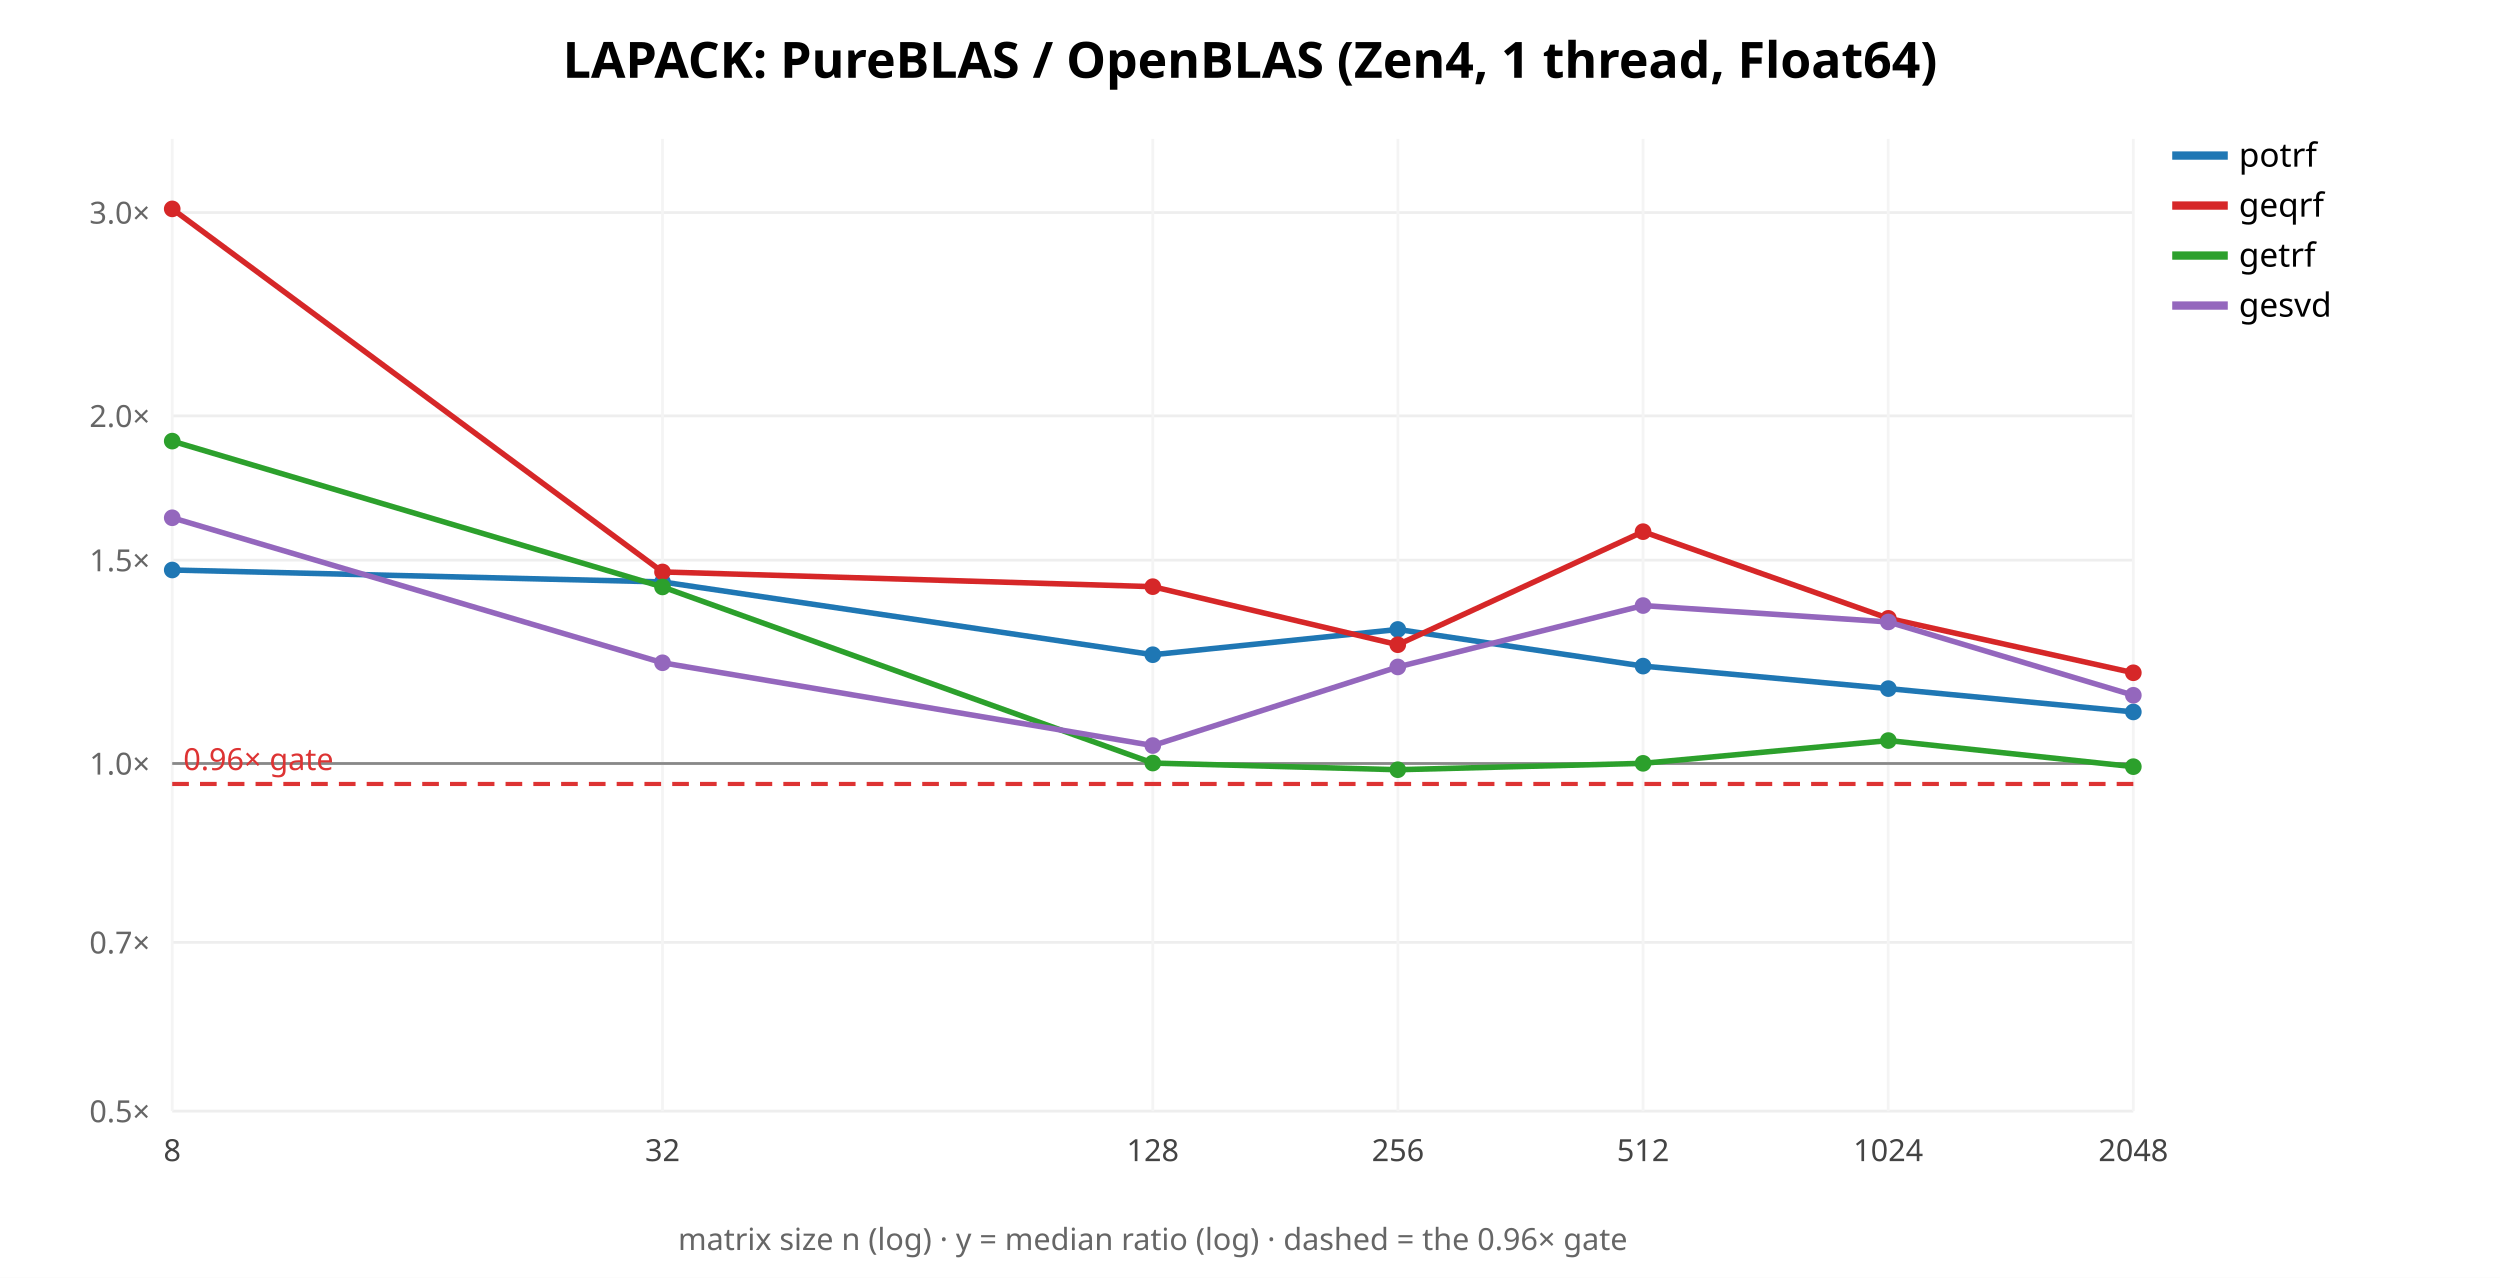
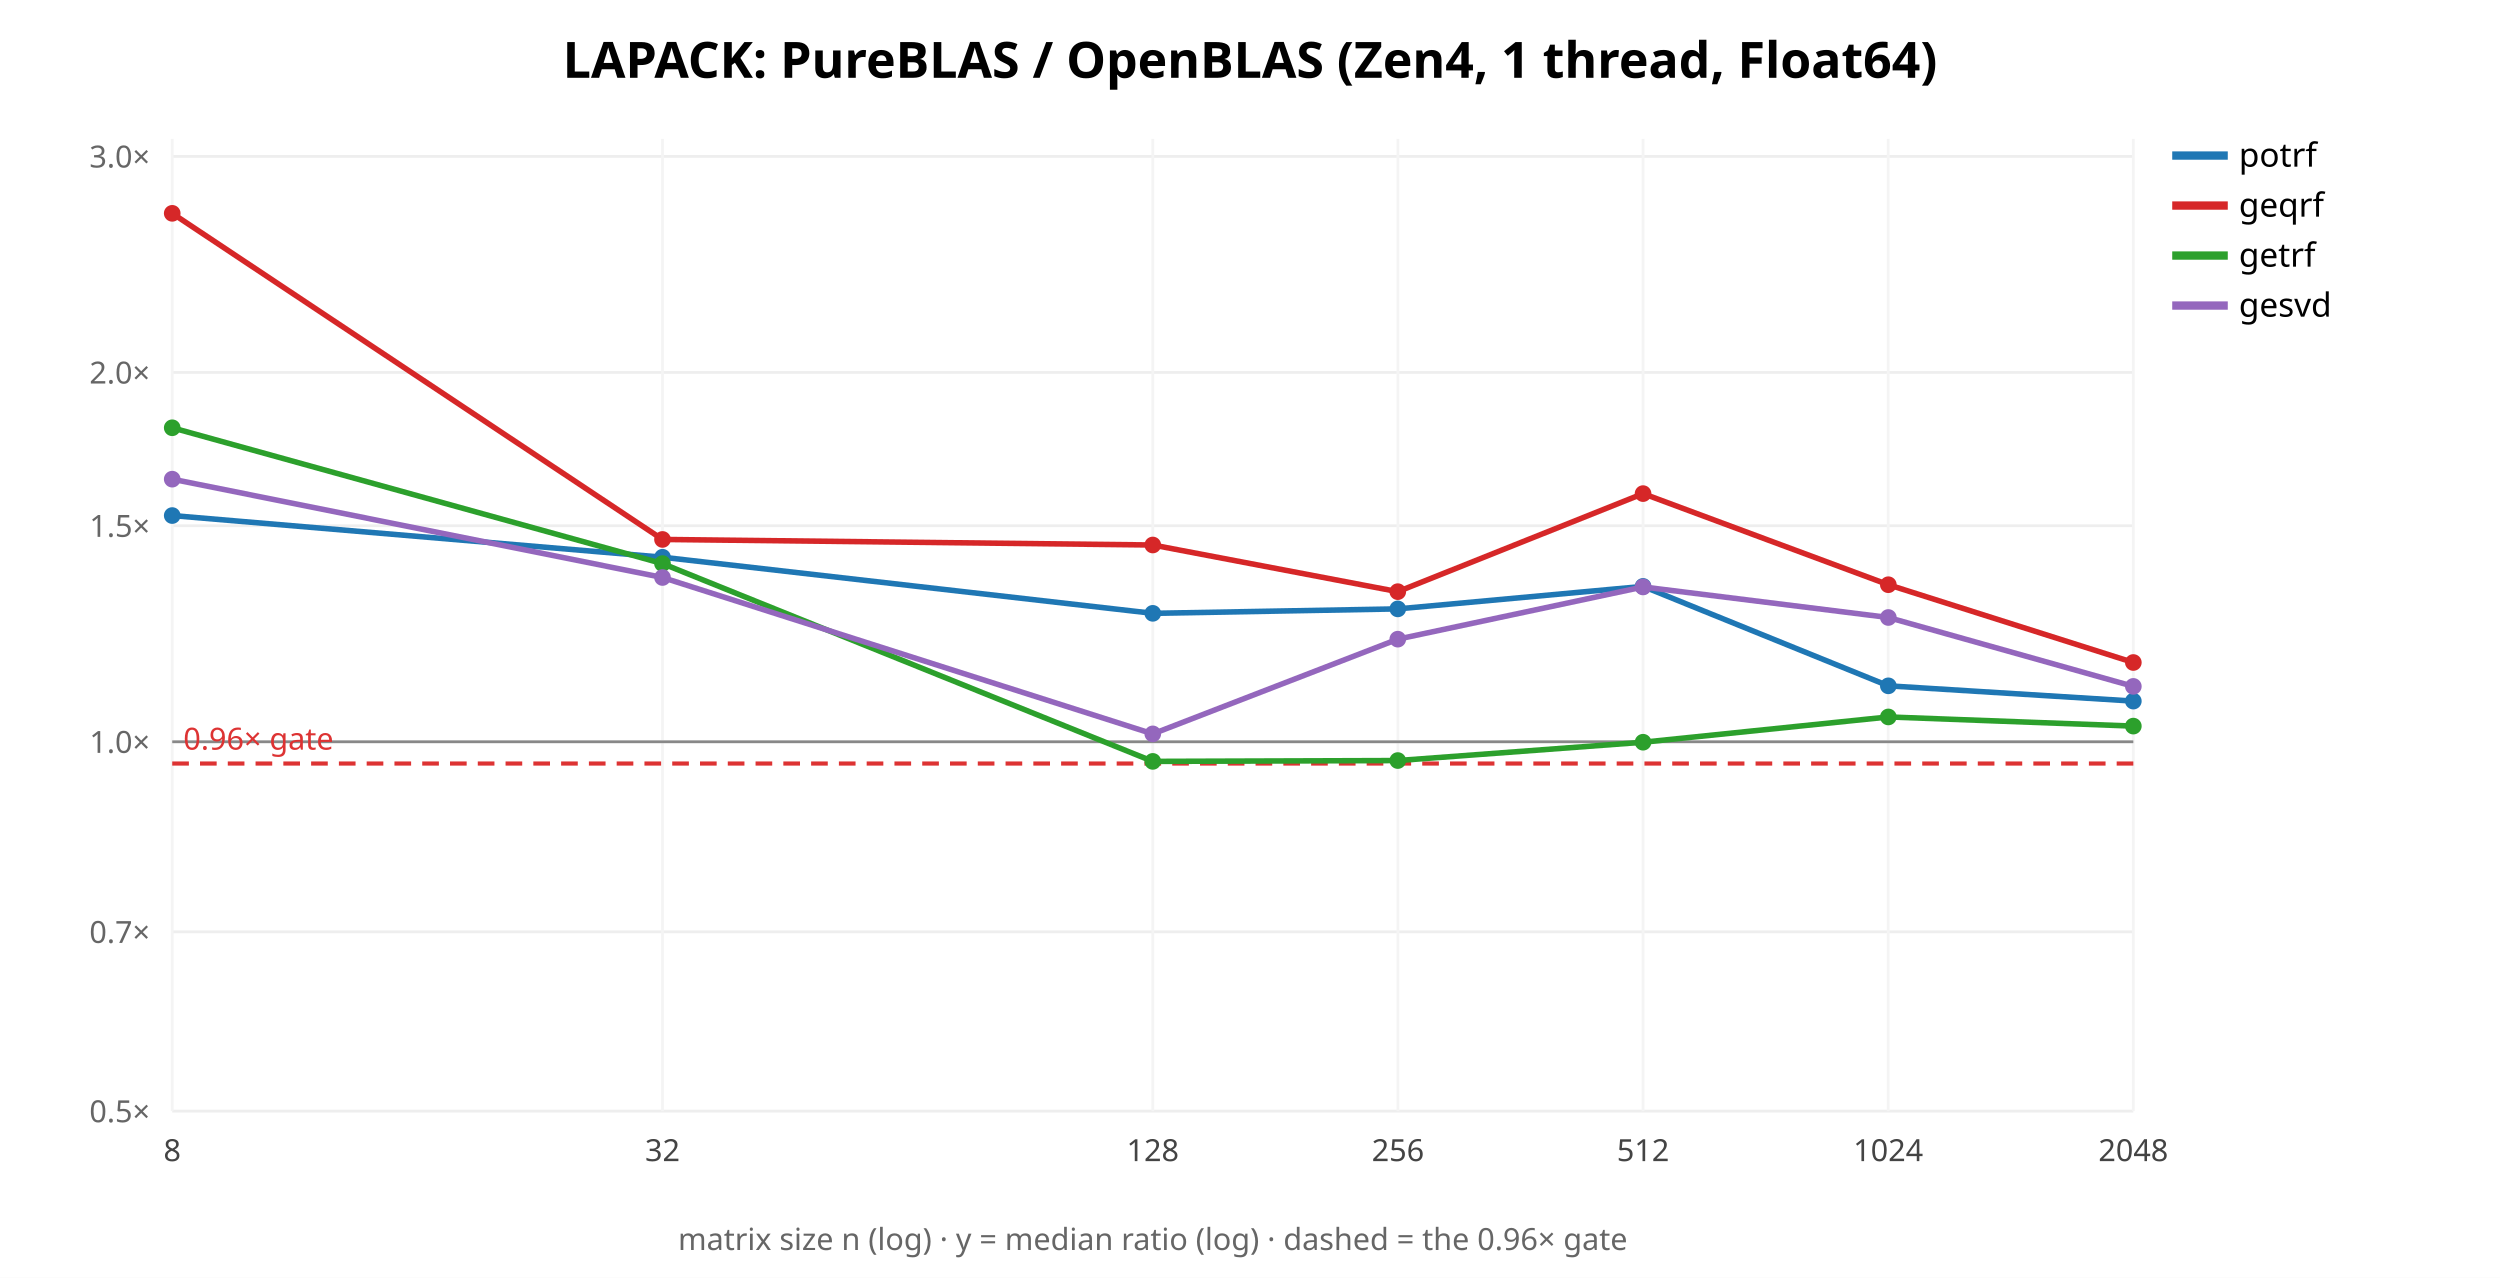
<svg xmlns="http://www.w3.org/2000/svg" width="900" height="460" font-family="sans-serif">
  <rect width="900" height="460" fill="white" />
  <text x="450.0" y="28" text-anchor="middle" font-size="18" font-weight="bold">LAPACK: PureBLAS / OpenBLAS (Zen4, 1 thread, Float64)</text>
  <line x1="62" y1="400.0" x2="768" y2="400.0" stroke="#eee" />
  <text x="54" y="404.0" text-anchor="end" font-size="11" fill="#666">0.5×</text>
-   <line x1="62" y1="339.253" x2="768" y2="339.253" stroke="#eee" />
-   <text x="54" y="343.253" text-anchor="end" font-size="11" fill="#666">0.7×</text>
-   <line x1="62" y1="274.859" x2="768" y2="274.859" stroke="#eee" />
-   <text x="54" y="278.859" text-anchor="end" font-size="11" fill="#666">1.0×</text>
-   <line x1="62" y1="201.656" x2="768" y2="201.656" stroke="#eee" />
-   <text x="54" y="205.656" text-anchor="end" font-size="11" fill="#666">1.5×</text>
-   <line x1="62" y1="149.718" x2="768" y2="149.718" stroke="#eee" />
-   <text x="54" y="153.718" text-anchor="end" font-size="11" fill="#666">2.0×</text>
-   <line x1="62" y1="76.515" x2="768" y2="76.515" stroke="#eee" />
-   <text x="54" y="80.515" text-anchor="end" font-size="11" fill="#666">3.0×</text>
+   <line x1="62" y1="335.458" x2="768" y2="335.458" stroke="#eee" />
+   <text x="54" y="339.458" text-anchor="end" font-size="11" fill="#666">0.7×</text>
+   <line x1="62" y1="267.04" x2="768" y2="267.04" stroke="#eee" />
+   <text x="54" y="271.04" text-anchor="end" font-size="11" fill="#666">1.0×</text>
+   <line x1="62" y1="189.264" x2="768" y2="189.264" stroke="#eee" />
+   <text x="54" y="193.264" text-anchor="end" font-size="11" fill="#666">1.5×</text>
+   <line x1="62" y1="134.081" x2="768" y2="134.081" stroke="#eee" />
+   <text x="54" y="138.081" text-anchor="end" font-size="11" fill="#666">2.0×</text>
+   <line x1="62" y1="56.305" x2="768" y2="56.305" stroke="#eee" />
+   <text x="54" y="60.305" text-anchor="end" font-size="11" fill="#666">3.0×</text>
  <line x1="62.0" y1="50" x2="62.0" y2="400" stroke="#f4f4f4" />
  <text x="62.0" y="418" text-anchor="middle" font-size="11" fill="#444">8</text>
  <line x1="238.5" y1="50" x2="238.5" y2="400" stroke="#f4f4f4" />
  <text x="238.5" y="418" text-anchor="middle" font-size="11" fill="#444">32</text>
  <line x1="415.0" y1="50" x2="415.0" y2="400" stroke="#f4f4f4" />
  <text x="415.0" y="418" text-anchor="middle" font-size="11" fill="#444">128</text>
  <line x1="503.25" y1="50" x2="503.25" y2="400" stroke="#f4f4f4" />
  <text x="503.25" y="418" text-anchor="middle" font-size="11" fill="#444">256</text>
  <line x1="591.5" y1="50" x2="591.5" y2="400" stroke="#f4f4f4" />
  <text x="591.5" y="418" text-anchor="middle" font-size="11" fill="#444">512</text>
  <line x1="679.75" y1="50" x2="679.75" y2="400" stroke="#f4f4f4" />
  <text x="679.75" y="418" text-anchor="middle" font-size="11" fill="#444">1024</text>
  <line x1="768.0" y1="50" x2="768.0" y2="400" stroke="#f4f4f4" />
  <text x="768.0" y="418" text-anchor="middle" font-size="11" fill="#444">2048</text>
-   <line x1="62" y1="274.859" x2="768" y2="274.859" stroke="#888" />
-   <line x1="62" y1="282.229" x2="768" y2="282.229" stroke="#d33" stroke-width="1.5" stroke-dasharray="6 4" />
-   <text x="66" y="277.229" font-size="11" fill="#d33">0.96× gate</text>
-   <polyline points="62.0,205.2 238.5,209.5 415.0,235.7 503.2,226.6 591.5,239.8 679.8,247.9 768.0,256.3" fill="none" stroke="#1f77b4" stroke-width="2" />
-   <circle cx="62.0" cy="205.2" r="3" fill="#1f77b4" />
-   <circle cx="238.5" cy="209.5" r="3" fill="#1f77b4" />
-   <circle cx="415.0" cy="235.7" r="3" fill="#1f77b4" />
-   <circle cx="503.2" cy="226.6" r="3" fill="#1f77b4" />
-   <circle cx="591.5" cy="239.8" r="3" fill="#1f77b4" />
-   <circle cx="679.8" cy="247.9" r="3" fill="#1f77b4" />
-   <circle cx="768.0" cy="256.3" r="3" fill="#1f77b4" />
+   <line x1="62" y1="267.04" x2="768" y2="267.04" stroke="#888" />
+   <line x1="62" y1="274.871" x2="768" y2="274.871" stroke="#d33" stroke-width="1.5" stroke-dasharray="6 4" />
+   <text x="66" y="269.871" font-size="11" fill="#d33">0.96× gate</text>
+   <polyline points="62.0,185.6 238.5,200.6 415.0,220.8 503.2,219.2 591.5,211.1 679.8,246.9 768.0,252.4" fill="none" stroke="#1f77b4" stroke-width="2" />
+   <circle cx="62.0" cy="185.6" r="3" fill="#1f77b4" />
+   <circle cx="238.5" cy="200.6" r="3" fill="#1f77b4" />
+   <circle cx="415.0" cy="220.8" r="3" fill="#1f77b4" />
+   <circle cx="503.2" cy="219.2" r="3" fill="#1f77b4" />
+   <circle cx="591.5" cy="211.1" r="3" fill="#1f77b4" />
+   <circle cx="679.8" cy="246.9" r="3" fill="#1f77b4" />
+   <circle cx="768.0" cy="252.4" r="3" fill="#1f77b4" />
  <line x1="782" y1="56" x2="802" y2="56" stroke="#1f77b4" stroke-width="3" />
  <text x="806" y="60" font-size="12">potrf</text>
-   <polyline points="62.0,75.2 238.5,205.9 415.0,211.2 503.2,232.1 591.5,191.4 679.8,222.6 768.0,242.2" fill="none" stroke="#d62728" stroke-width="2" />
-   <circle cx="62.0" cy="75.2" r="3" fill="#d62728" />
-   <circle cx="238.5" cy="205.9" r="3" fill="#d62728" />
-   <circle cx="415.0" cy="211.2" r="3" fill="#d62728" />
-   <circle cx="503.2" cy="232.1" r="3" fill="#d62728" />
-   <circle cx="591.5" cy="191.4" r="3" fill="#d62728" />
-   <circle cx="679.8" cy="222.6" r="3" fill="#d62728" />
-   <circle cx="768.0" cy="242.2" r="3" fill="#d62728" />
+   <polyline points="62.0,76.8 238.5,194.2 415.0,196.2 503.2,213.0 591.5,177.7 679.8,210.5 768.0,238.5" fill="none" stroke="#d62728" stroke-width="2" />
+   <circle cx="62.0" cy="76.8" r="3" fill="#d62728" />
+   <circle cx="238.5" cy="194.2" r="3" fill="#d62728" />
+   <circle cx="415.0" cy="196.2" r="3" fill="#d62728" />
+   <circle cx="503.2" cy="213.0" r="3" fill="#d62728" />
+   <circle cx="591.5" cy="177.7" r="3" fill="#d62728" />
+   <circle cx="679.8" cy="210.5" r="3" fill="#d62728" />
+   <circle cx="768.0" cy="238.5" r="3" fill="#d62728" />
  <line x1="782" y1="74" x2="802" y2="74" stroke="#d62728" stroke-width="3" />
  <text x="806" y="78" font-size="12">geqrf</text>
-   <polyline points="62.0,158.8 238.5,211.3 415.0,274.7 503.2,277.1 591.5,274.8 679.8,266.6 768.0,276.0" fill="none" stroke="#2ca02c" stroke-width="2" />
-   <circle cx="62.0" cy="158.8" r="3" fill="#2ca02c" />
-   <circle cx="238.5" cy="211.3" r="3" fill="#2ca02c" />
-   <circle cx="415.0" cy="274.7" r="3" fill="#2ca02c" />
-   <circle cx="503.2" cy="277.1" r="3" fill="#2ca02c" />
-   <circle cx="591.5" cy="274.8" r="3" fill="#2ca02c" />
-   <circle cx="679.8" cy="266.6" r="3" fill="#2ca02c" />
-   <circle cx="768.0" cy="276.0" r="3" fill="#2ca02c" />
+   <polyline points="62.0,154.0 238.5,202.9 415.0,274.1 503.2,273.8 591.5,267.2 679.8,258.1 768.0,261.4" fill="none" stroke="#2ca02c" stroke-width="2" />
+   <circle cx="62.0" cy="154.0" r="3" fill="#2ca02c" />
+   <circle cx="238.5" cy="202.9" r="3" fill="#2ca02c" />
+   <circle cx="415.0" cy="274.1" r="3" fill="#2ca02c" />
+   <circle cx="503.2" cy="273.8" r="3" fill="#2ca02c" />
+   <circle cx="591.5" cy="267.2" r="3" fill="#2ca02c" />
+   <circle cx="679.8" cy="258.1" r="3" fill="#2ca02c" />
+   <circle cx="768.0" cy="261.4" r="3" fill="#2ca02c" />
  <line x1="782" y1="92" x2="802" y2="92" stroke="#2ca02c" stroke-width="3" />
  <text x="806" y="96" font-size="12">getrf</text>
-   <polyline points="62.0,186.4 238.5,238.6 415.0,268.4 503.2,240.1 591.5,218.0 679.8,223.9 768.0,250.3" fill="none" stroke="#9467bd" stroke-width="2" />
-   <circle cx="62.0" cy="186.4" r="3" fill="#9467bd" />
-   <circle cx="238.5" cy="238.6" r="3" fill="#9467bd" />
-   <circle cx="415.0" cy="268.4" r="3" fill="#9467bd" />
-   <circle cx="503.2" cy="240.1" r="3" fill="#9467bd" />
-   <circle cx="591.5" cy="218.0" r="3" fill="#9467bd" />
-   <circle cx="679.8" cy="223.9" r="3" fill="#9467bd" />
-   <circle cx="768.0" cy="250.3" r="3" fill="#9467bd" />
+   <polyline points="62.0,172.5 238.5,207.9 415.0,264.2 503.2,230.1 591.5,211.3 679.8,222.3 768.0,247.1" fill="none" stroke="#9467bd" stroke-width="2" />
+   <circle cx="62.0" cy="172.5" r="3" fill="#9467bd" />
+   <circle cx="238.5" cy="207.9" r="3" fill="#9467bd" />
+   <circle cx="415.0" cy="264.2" r="3" fill="#9467bd" />
+   <circle cx="503.2" cy="230.1" r="3" fill="#9467bd" />
+   <circle cx="591.5" cy="211.3" r="3" fill="#9467bd" />
+   <circle cx="679.8" cy="222.3" r="3" fill="#9467bd" />
+   <circle cx="768.0" cy="247.1" r="3" fill="#9467bd" />
  <line x1="782" y1="110" x2="802" y2="110" stroke="#9467bd" stroke-width="3" />
  <text x="806" y="114" font-size="12">gesvd</text>
  <text x="415.0" y="450" text-anchor="middle" font-size="11" fill="#666">matrix size n (log) · y = median ratio (log) · dashed = the 0.96× gate</text>
</svg>
